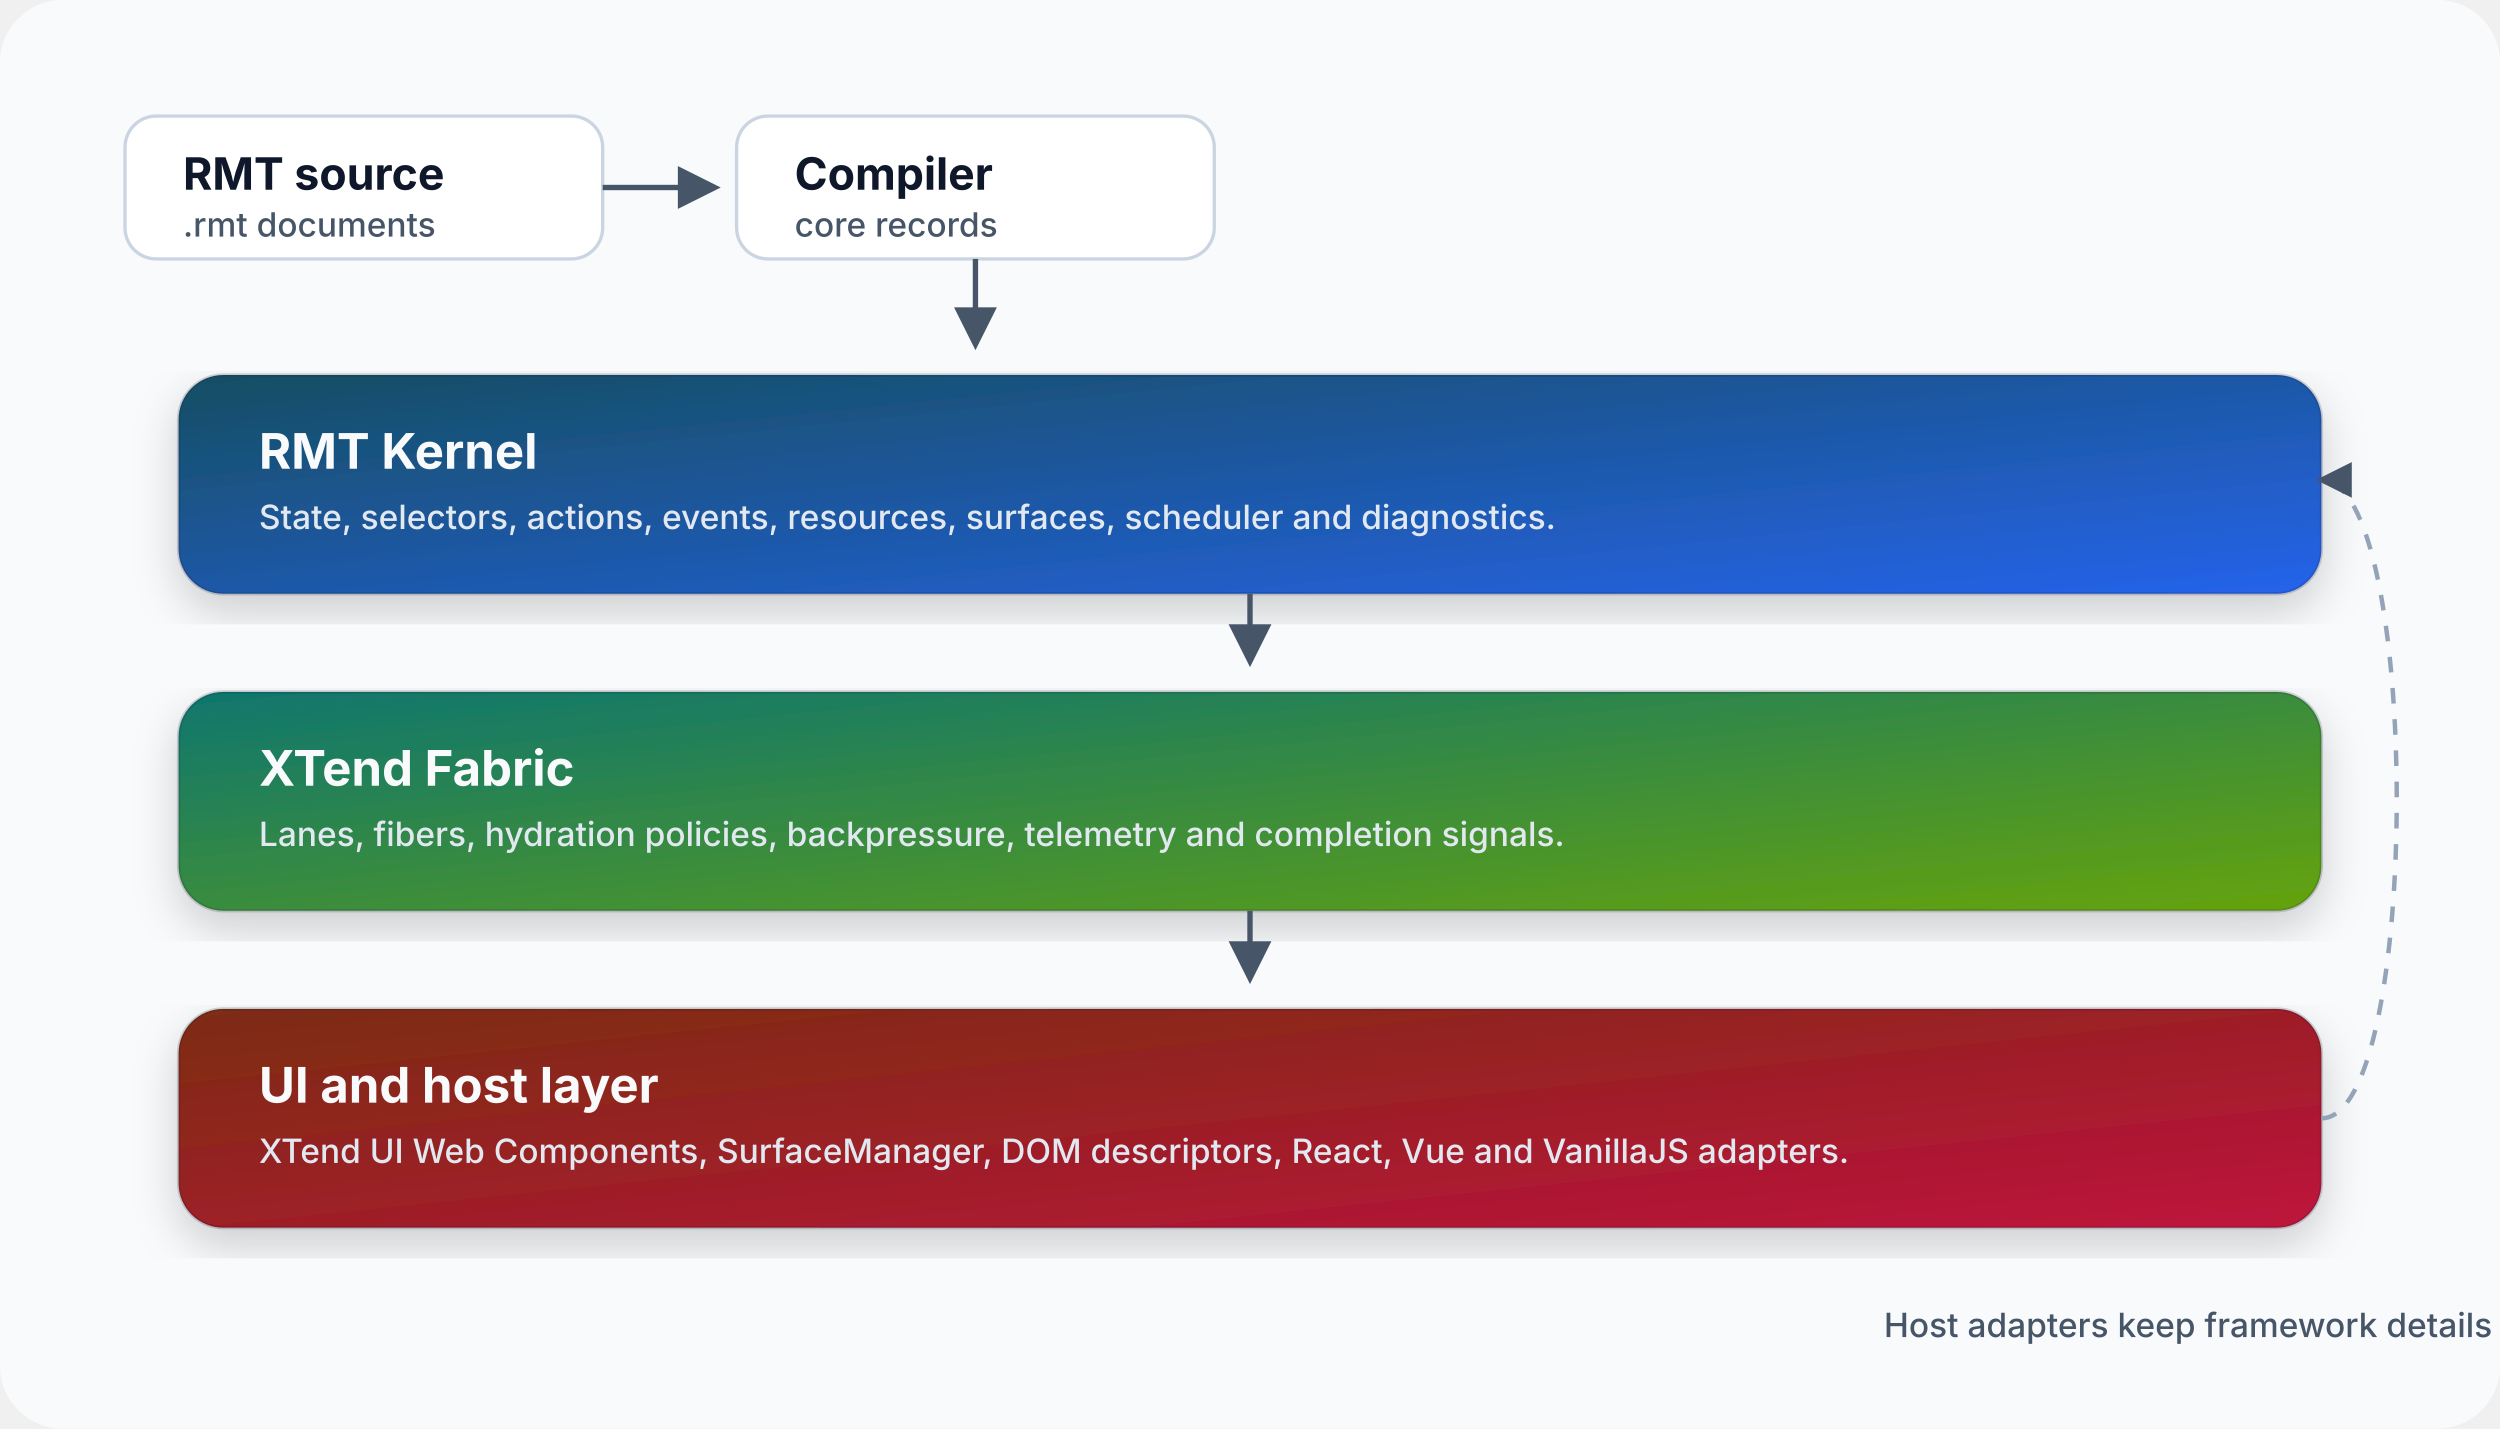
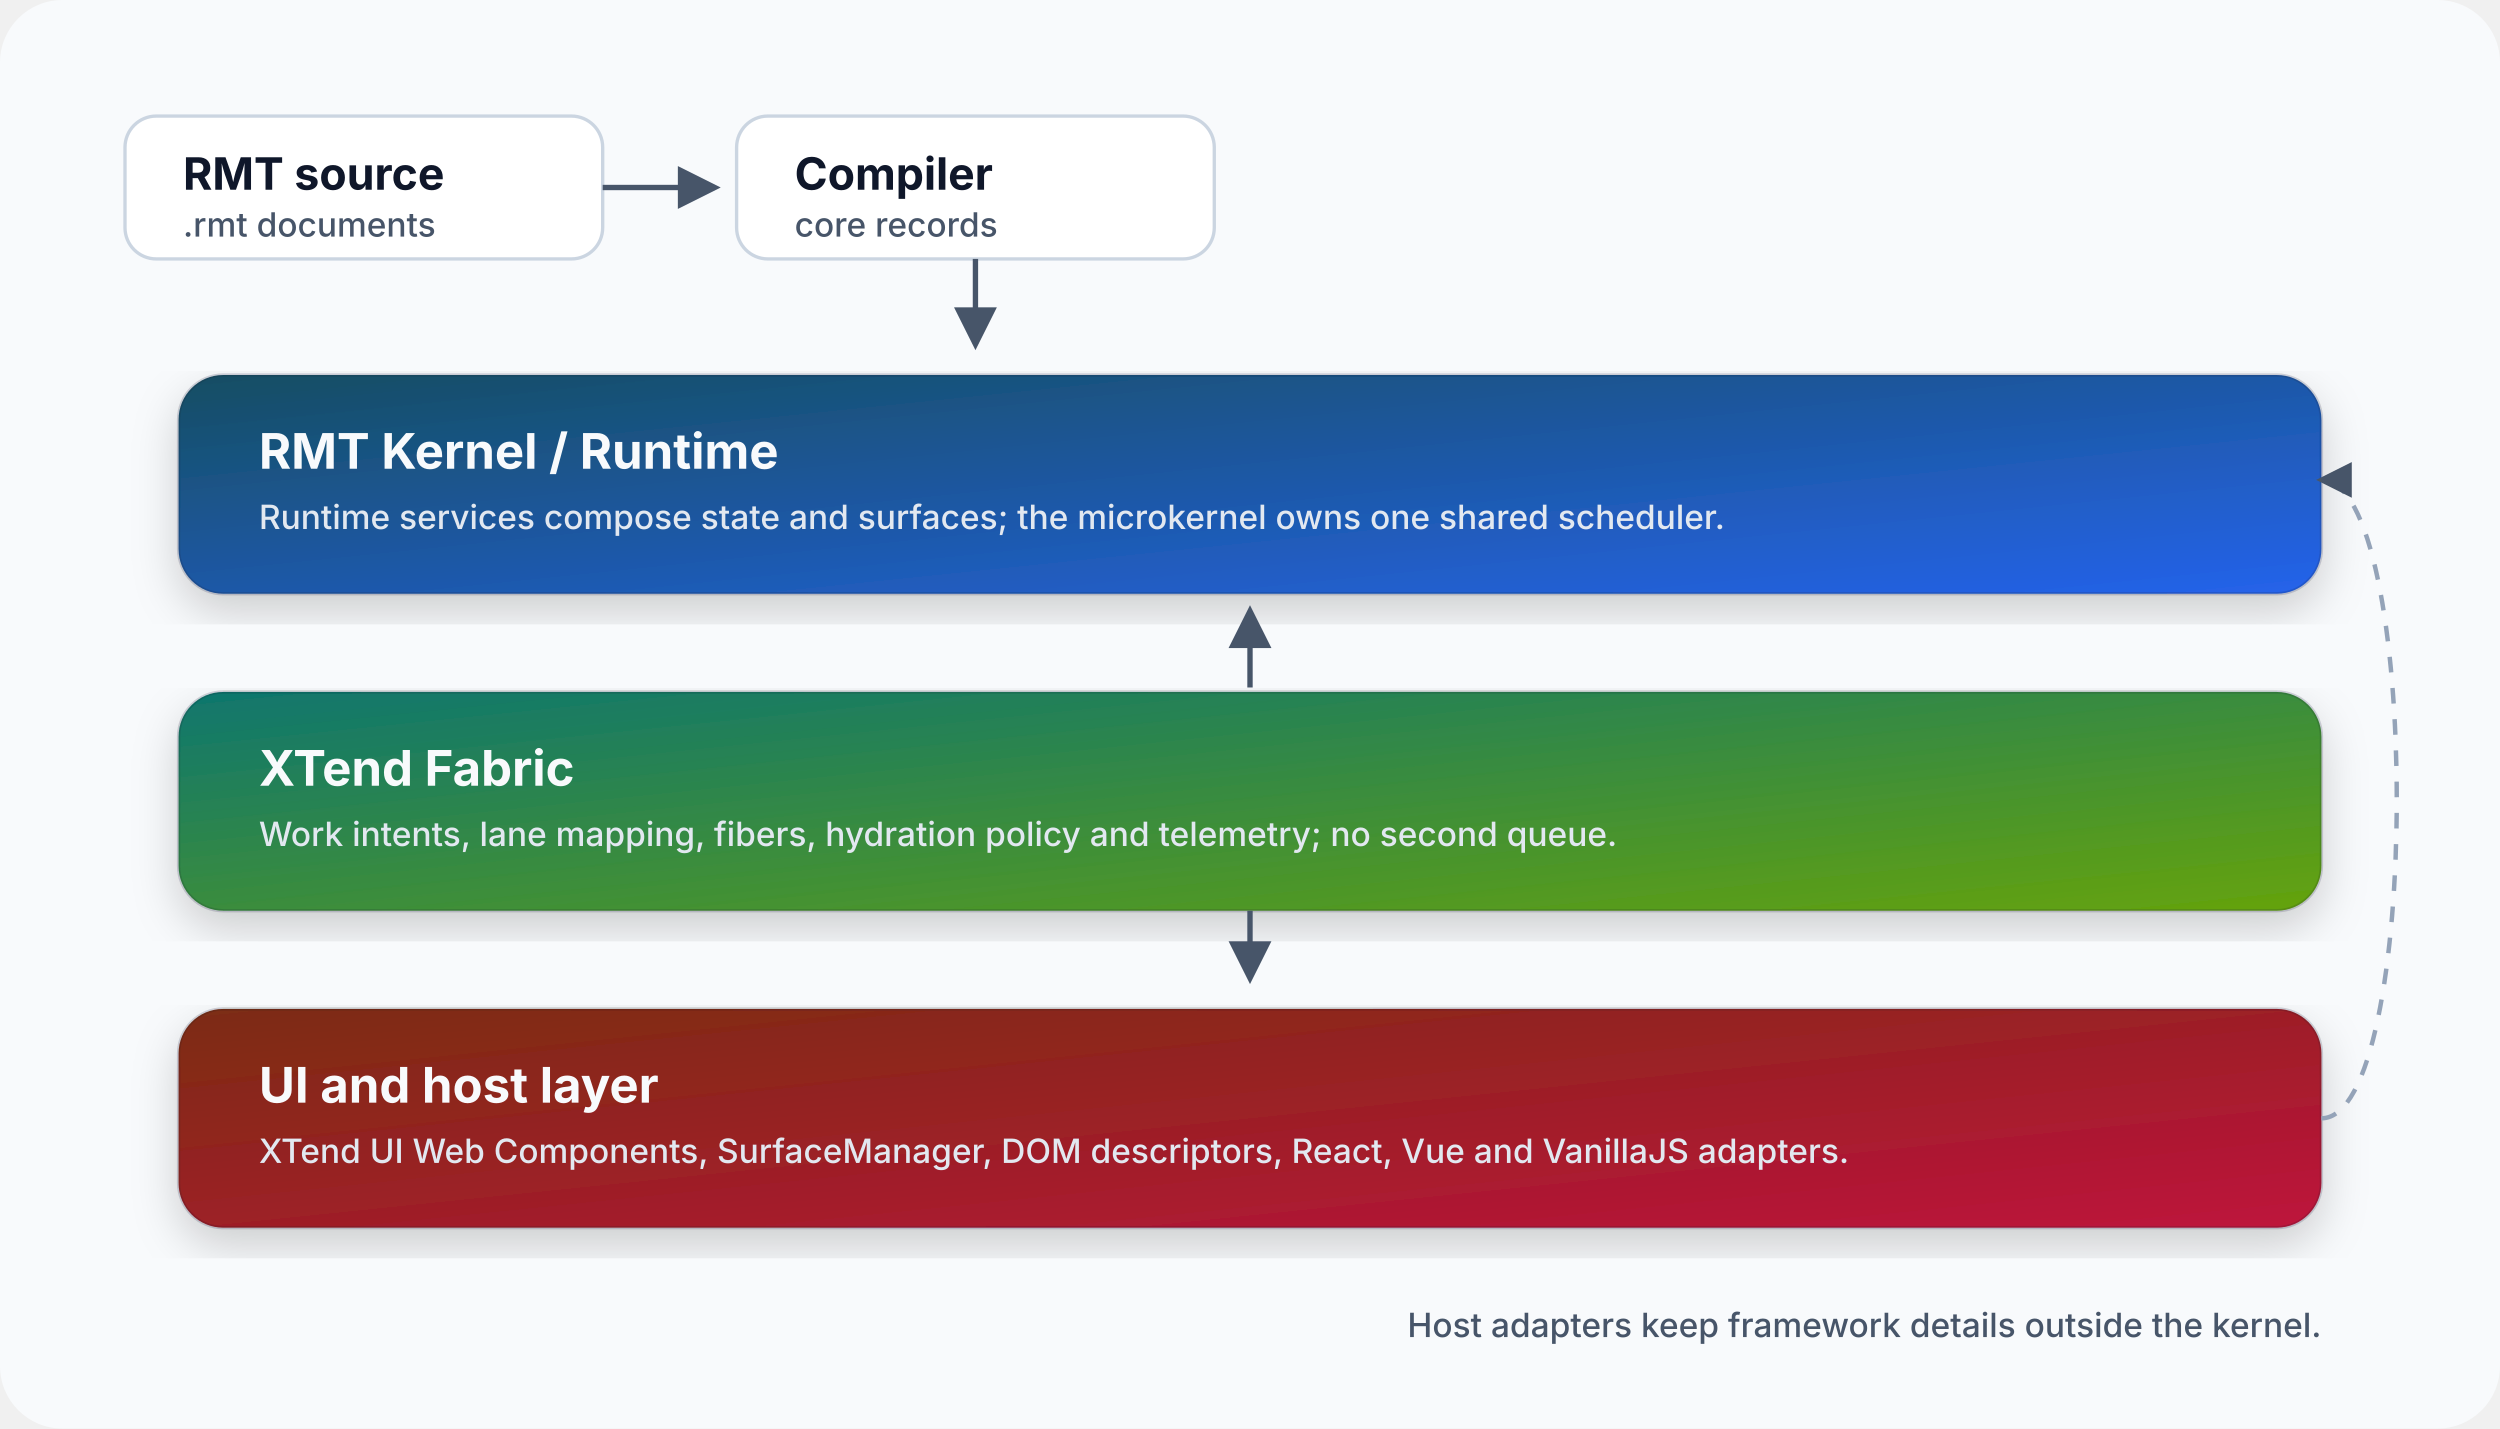
<svg xmlns="http://www.w3.org/2000/svg" width="1120" height="640" viewBox="0 0 1120 640" role="img" aria-labelledby="title desc">
  <defs>
    <linearGradient id="kernel" x1="0" x2="1" y1="0" y2="1">
      <stop offset="0" stop-color="#164e63" />
      <stop offset="1" stop-color="#2563eb" />
    </linearGradient>
    <linearGradient id="fabric" x1="0" x2="1" y1="0" y2="1">
      <stop offset="0" stop-color="#0f766e" />
      <stop offset="1" stop-color="#65a30d" />
    </linearGradient>
    <linearGradient id="ui" x1="0" x2="1" y1="0" y2="1">
      <stop offset="0" stop-color="#7c2d12" />
      <stop offset="1" stop-color="#be123c" />
    </linearGradient>
    <filter id="shadow" x="-8%" y="-10%" width="116%" height="124%">
      <feDropShadow dx="0" dy="8" stdDeviation="10" flood-color="#020617" flood-opacity="0.18" />
    </filter>
    <marker id="arrow" viewBox="0 0 10 10" refX="8.5" refY="5" markerWidth="8" markerHeight="8" orient="auto-start-reverse">
      <path d="M 0 0 L 10 5 L 0 10 z" fill="#475569" />
    </marker>
    <style>
      .bg { fill: #f8fafc; }
      .card { filter: url(#shadow); stroke: rgba(15, 23, 42, 0.16); stroke-width: 1.5; }
      .label { fill: #f8fafc; font: 700 22px system-ui, -apple-system, BlinkMacSystemFont, "Segoe UI", sans-serif; }
      .copy { fill: #e2e8f0; font: 500 15px system-ui, -apple-system, BlinkMacSystemFont, "Segoe UI", sans-serif; }
      .dark { fill: #0f172a; font: 700 20px system-ui, -apple-system, BlinkMacSystemFont, "Segoe UI", sans-serif; }
      .muted { fill: #475569; font: 500 15px system-ui, -apple-system, BlinkMacSystemFont, "Segoe UI", sans-serif; }
      .pill { fill: #ffffff; stroke: #cbd5e1; stroke-width: 1.5; }
      .pillText { fill: #1e293b; font: 650 15px system-ui, -apple-system, BlinkMacSystemFont, "Segoe UI", sans-serif; }
      .line { stroke: #475569; stroke-width: 2.4; fill: none; marker-end: url(#arrow); }
      .softLine { stroke: #94a3b8; stroke-width: 2; fill: none; stroke-dasharray: 7 7; marker-end: url(#arrow); }
    </style>
  </defs>
  <rect class="bg" width="1120" height="640" rx="28" />
  <rect class="pill" x="56" y="52" width="214" height="64" rx="14" />
  <text class="dark" x="82" y="85">RMT source</text>
  <text class="muted" x="82" y="106">.rmt documents</text>
  <rect class="pill" x="330" y="52" width="214" height="64" rx="14" />
  <text class="dark" x="356" y="85">Compiler</text>
  <text class="muted" x="356" y="106">core records</text>
  <path class="line" d="M270 84 H320" />
  <rect class="card" x="80" y="168" width="960" height="98" rx="20" fill="url(#kernel)" />
-   <text class="label" x="116" y="210">RMT Kernel</text>
-   <text class="copy" x="116" y="237">State, selectors, actions, events, resources, surfaces, scheduler and diagnostics.</text>
+   <text class="label" x="116" y="210">RMT Kernel / Runtime</text>
+   <text class="copy" x="116" y="237">Runtime services compose state and surfaces; the microkernel owns one shared scheduler.</text>
  <rect class="card" x="80" y="310" width="960" height="98" rx="20" fill="url(#fabric)" />
  <text class="label" x="116" y="352">XTend Fabric</text>
-   <text class="copy" x="116" y="379">Lanes, fibers, hydration policies, backpressure, telemetry and completion signals.</text>
+   <text class="copy" x="116" y="379">Work intents, lane mapping, fibers, hydration policy and telemetry; no second queue.</text>
  <rect class="card" x="80" y="452" width="960" height="98" rx="20" fill="url(#ui)" />
  <text class="label" x="116" y="494">UI and host layer</text>
  <text class="copy" x="116" y="521">XTend UI Web Components, SurfaceManager, DOM descriptors, React, Vue and VanillaJS adapters.</text>
  <path class="line" d="M437 116 V154" />
-   <path class="line" d="M560 266 V296" />
+   <path class="line" d="M560 308 V274" />
  <path class="line" d="M560 408 V438" />
  <path class="softLine" d="M1040 501 C1085 501 1085 215 1040 215" />
-   <text class="muted" x="844" y="599">Host adapters keep framework details outside the kernel.</text>
+   <text class="muted" x="1040" y="599" text-anchor="end">Host adapters keep framework details outside the kernel.</text>
</svg>
